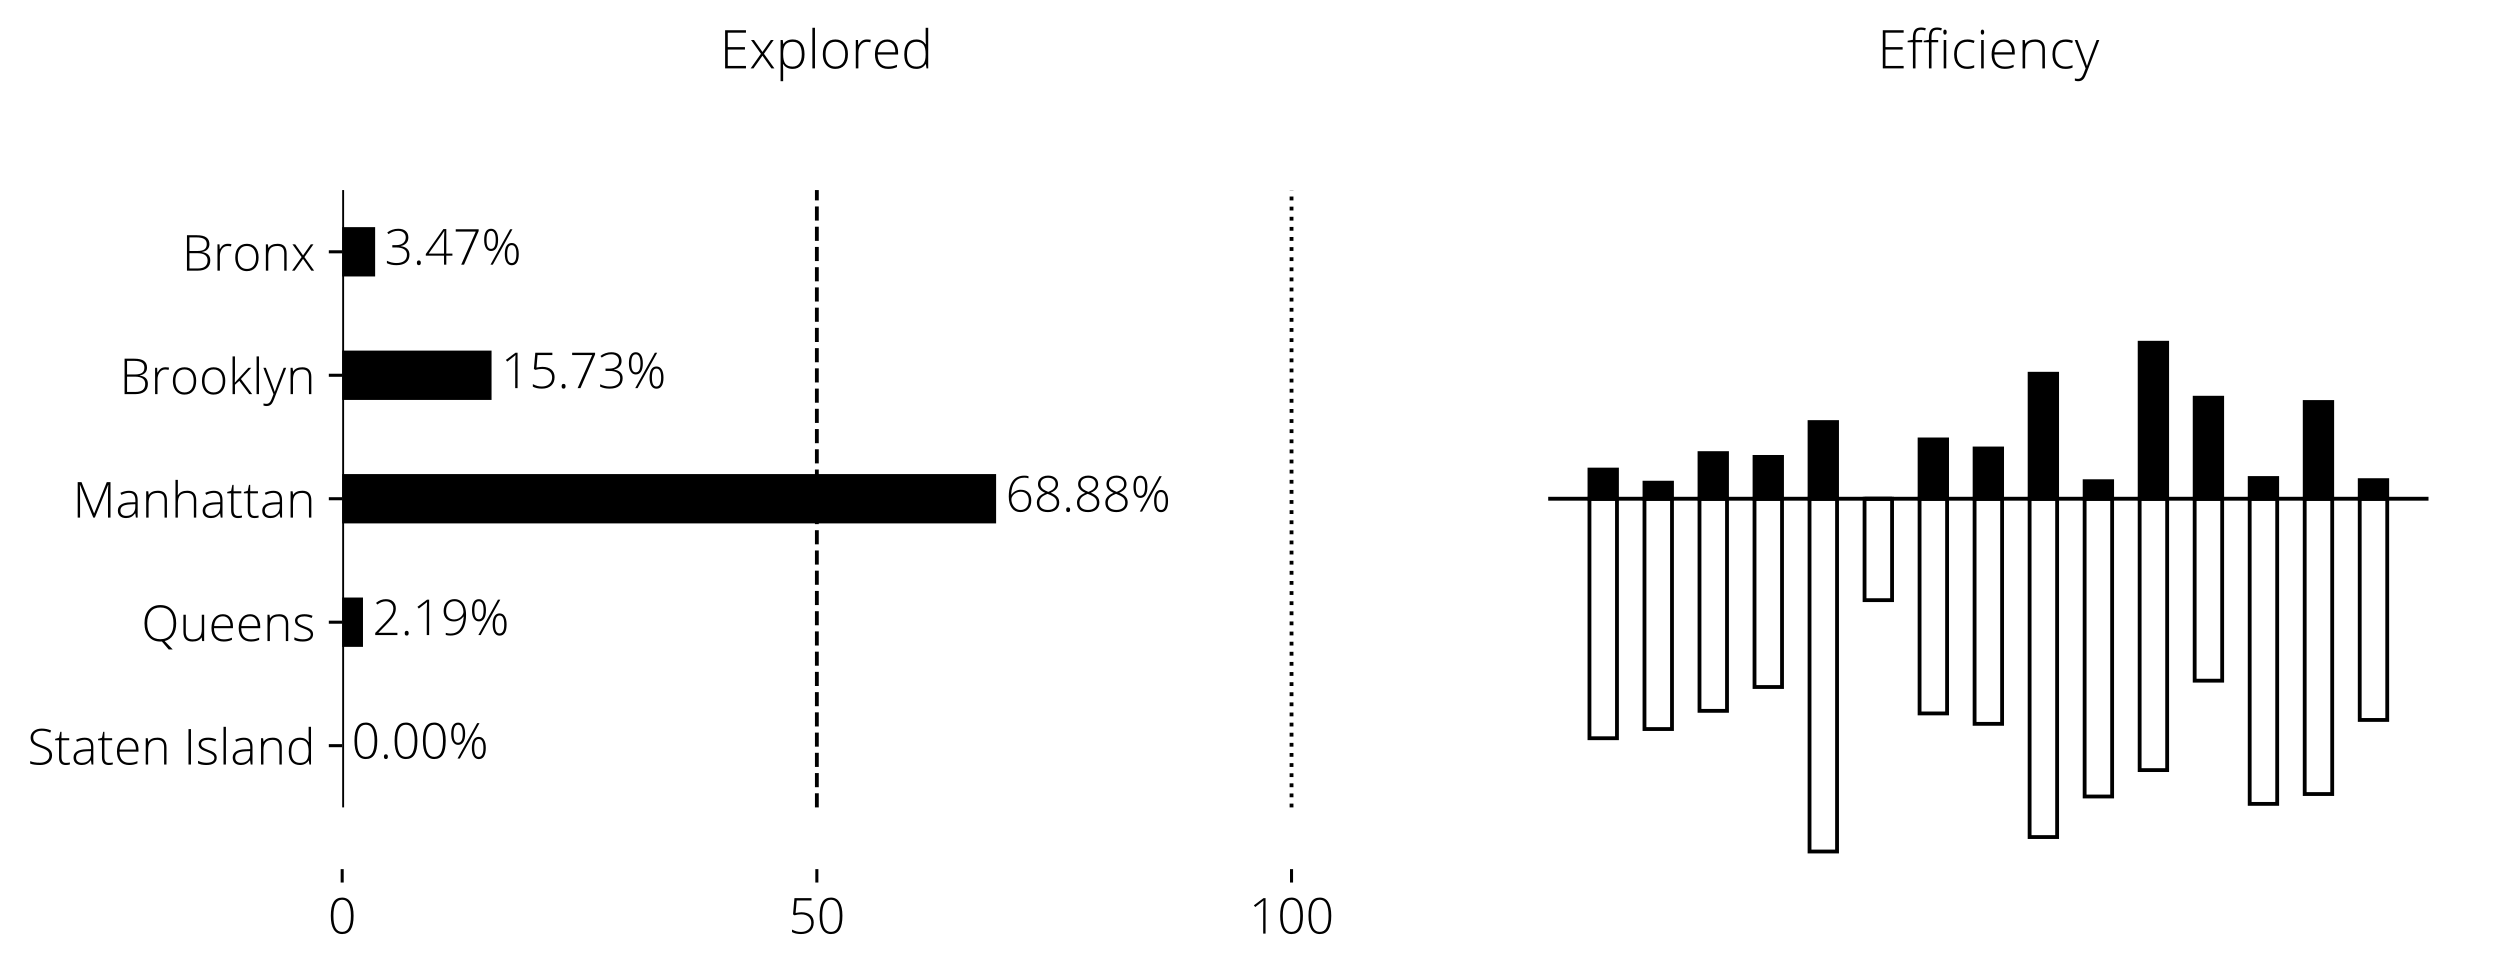
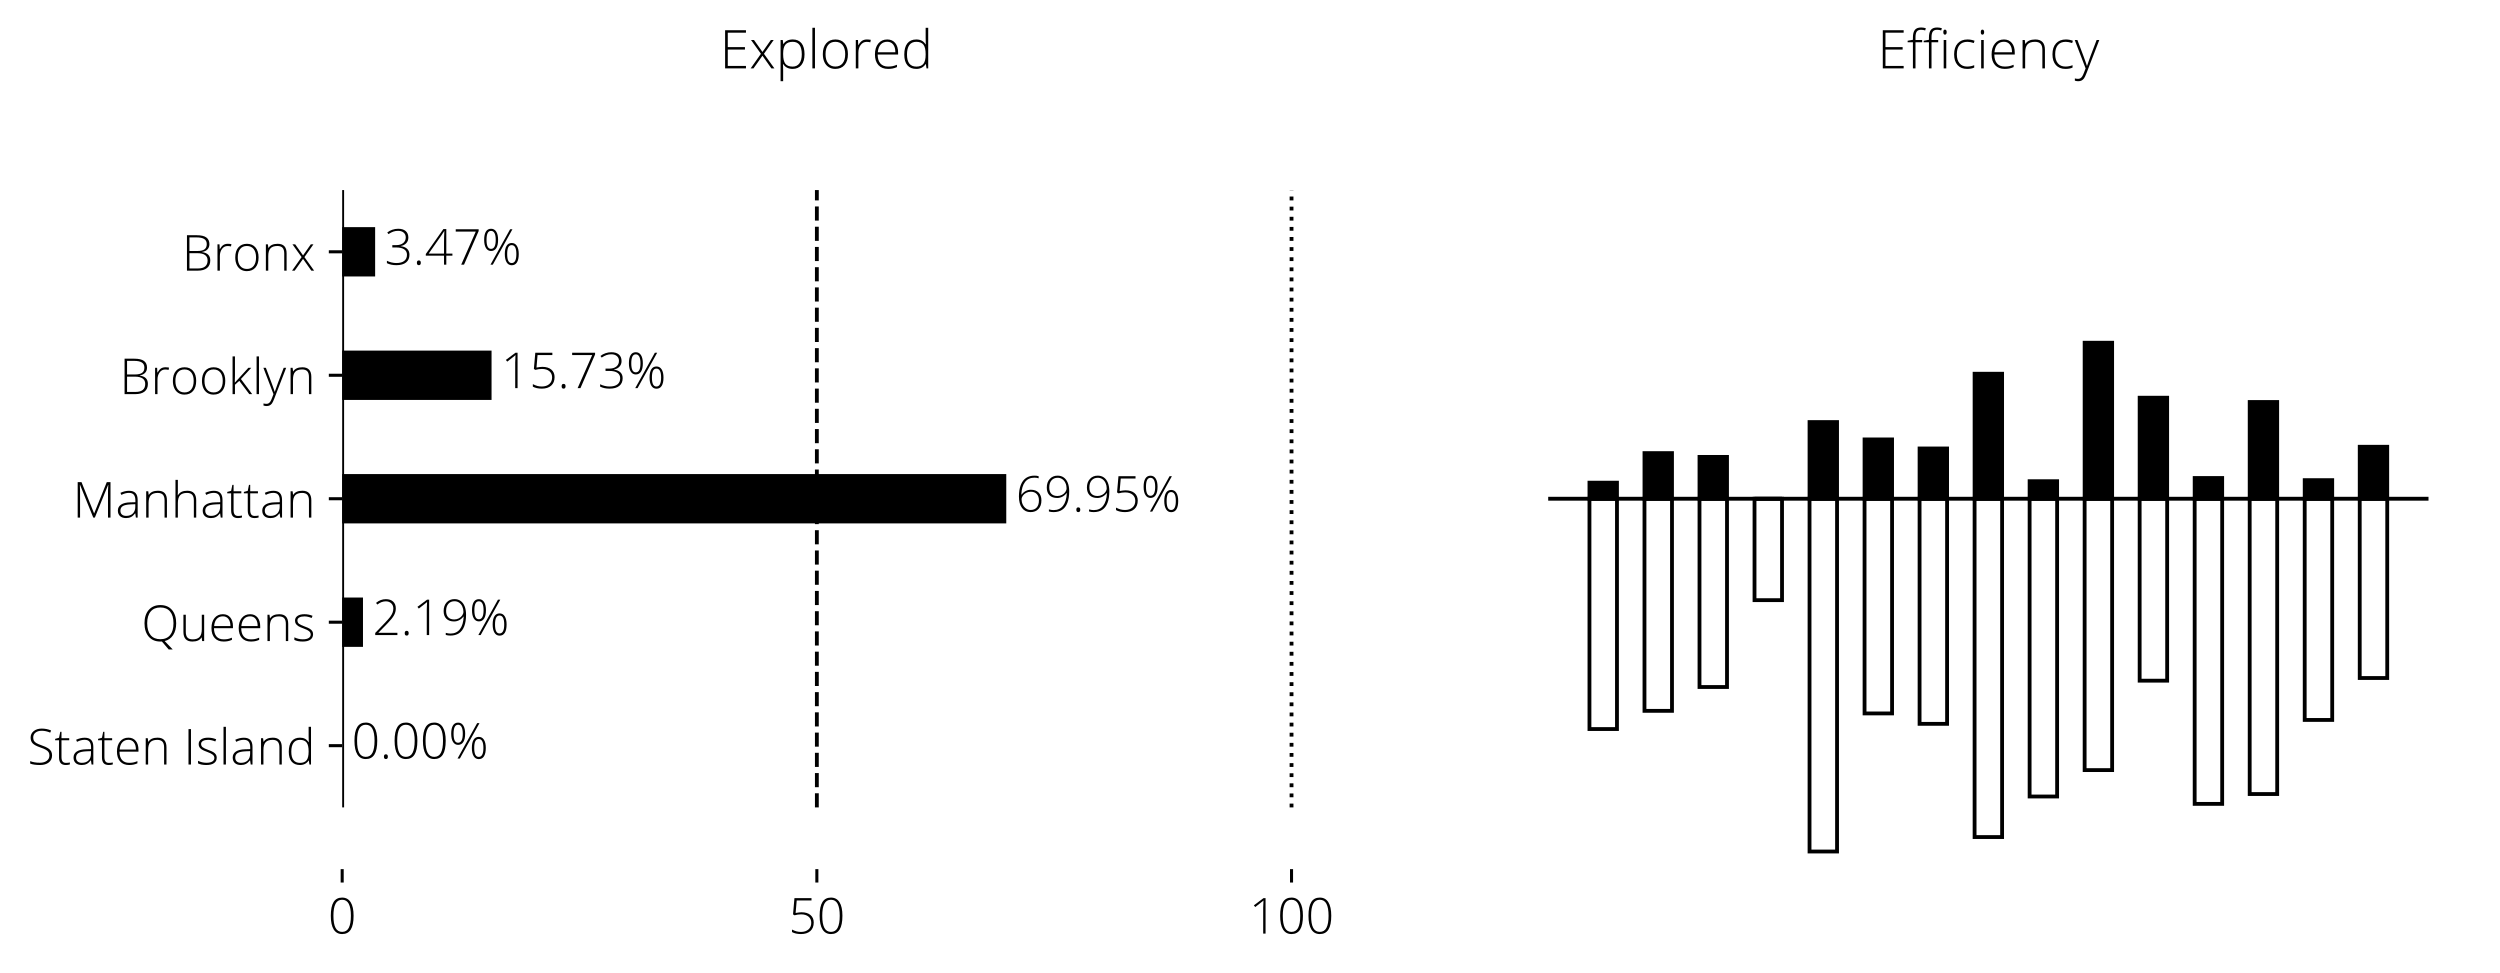
<svg xmlns="http://www.w3.org/2000/svg" xmlns:xlink="http://www.w3.org/1999/xlink" width="654.828pt" height="254.856pt" viewBox="0 0 654.828 254.856" version="1.1">
  <defs>
    <style type="text/css">*{stroke-linejoin: round; stroke-linecap: butt}</style>
  </defs>
  <g id="figure_1">
    <g id="patch_1">
      <path d="M 0 254.856  L 654.828 254.856  L 654.828 0  L 0 0  z " style="fill: #ffffff" />
    </g>
    <g id="axes_1">
      <g id="patch_2">
        <path d="M 89.628 227.654  L 343.265 227.654  L 343.265 33.614  L 89.628 33.614  L 89.628 227.654  z " style="fill: none" />
      </g>
      <g id="patch_3">
-         <path d="M 89.628 201.782  L 89.628 201.782  L 89.628 188.846  L 89.628 188.846  z " clip-path="url(#p74cedefd56)" />
+         <path d="M 89.628 201.782  L 89.628 201.782  L 89.628 188.846  L 89.628 188.846  z " clip-path="url(#p964b281c0a)" />
      </g>
      <g id="patch_4">
-         <path d="M 89.628 169.442  L 95.077 169.442  L 95.077 156.506  L 89.628 156.506  z " clip-path="url(#p74cedefd56)" />
+         <path d="M 89.628 169.442  L 95.077 169.442  L 95.077 156.506  L 89.628 156.506  z " clip-path="url(#p964b281c0a)" />
      </g>
      <g id="patch_5">
-         <path d="M 89.628 137.102  L 260.912 137.102  L 260.912 124.166  L 89.628 124.166  z " clip-path="url(#p74cedefd56)" />
+         <path d="M 89.628 137.102  L 263.572 137.102  L 263.572 124.166  L 89.628 124.166  z " clip-path="url(#p964b281c0a)" />
      </g>
      <g id="patch_6">
-         <path d="M 89.628 104.762  L 128.753 104.762  L 128.753 91.826  L 89.628 91.826  z " clip-path="url(#p74cedefd56)" />
+         <path d="M 89.628 104.762  L 128.753 104.762  L 128.753 91.826  L 89.628 91.826  z " clip-path="url(#p964b281c0a)" />
      </g>
      <g id="patch_7">
-         <path d="M 89.628 72.422  L 98.26 72.422  L 98.26 59.486  L 89.628 59.486  z " clip-path="url(#p74cedefd56)" />
+         <path d="M 89.628 72.422  L 98.26 72.422  L 98.26 59.486  L 89.628 59.486  z " clip-path="url(#p964b281c0a)" />
      </g>
      <g id="matplotlib.axis_1">
        <g id="xtick_1">
          <g id="line2d_1">
            <defs>
-               <path id="m62caee9d9d" d="M 0 0  L 0 3.5  " style="stroke: #000000; stroke-width: 0.8" />
+               <path id="me455dcdbbf" d="M 0 0  L 0 3.5  " style="stroke: #000000; stroke-width: 0.8" />
            </defs>
            <g>
-               <use xlink:href="#m62caee9d9d" x="89.628" y="227.654" style="stroke: #000000; stroke-width: 0.8" />
+               <use xlink:href="#me455dcdbbf" x="89.628" y="227.654" style="stroke: #000000; stroke-width: 0.8" />
            </g>
          </g>
          <g id="text_1">
            <g transform="translate(85.91836 244.5322)scale(0.13 -0.13)">
              <defs>
                <path id="OpenSans-Light-30" d="M 3297 2297  Q 3297 1094 2930 515  Q 2563 -63 1819 -63  Q 1103 -63 731 532  Q 359 1128 359 2297  Q 359 3491 720 4066  Q 1081 4641 1819 4641  Q 2541 4641 2919 4045  Q 3297 3450 3297 2297  z M 697 2297  Q 697 1234 975 726  Q 1253 219 1819 219  Q 2409 219 2679 744  Q 2950 1269 2950 2297  Q 2950 3309 2679 3834  Q 2409 4359 1819 4359  Q 1228 4359 962 3834  Q 697 3309 697 2297  z " transform="scale(0.015625)" />
              </defs>
              <use xlink:href="#OpenSans-Light-30" />
            </g>
          </g>
        </g>
        <g id="xtick_2">
          <g id="line2d_2">
            <g>
-               <use xlink:href="#m62caee9d9d" x="213.96" y="227.654" style="stroke: #000000; stroke-width: 0.8" />
+               <use xlink:href="#me455dcdbbf" x="213.96" y="227.654" style="stroke: #000000; stroke-width: 0.8" />
            </g>
          </g>
          <g id="text_2">
            <g transform="translate(206.5398 244.5322)scale(0.13 -0.13)">
              <defs>
                <path id="OpenSans-Light-35" d="M 1678 2747  Q 2409 2747 2829 2394  Q 3250 2041 3250 1422  Q 3250 719 2812 328  Q 2375 -63 1606 -63  Q 1266 -63 959 4  Q 653 72 447 197  L 447 519  Q 784 347 1046 280  Q 1309 213 1606 213  Q 2206 213 2568 530  Q 2931 847 2931 1388  Q 2931 1897 2578 2187  Q 2225 2478 1619 2478  Q 1213 2478 769 2356  L 581 2478  L 763 4569  L 2963 4569  L 2963 4269  L 1056 4269  L 916 2656  Q 1403 2747 1678 2747  z " transform="scale(0.015625)" />
              </defs>
              <use xlink:href="#OpenSans-Light-35" />
              <use xlink:href="#OpenSans-Light-30" x="57.08" />
            </g>
          </g>
        </g>
        <g id="xtick_3">
          <g id="line2d_3">
            <g>
-               <use xlink:href="#m62caee9d9d" x="338.292" y="227.654" style="stroke: #000000; stroke-width: 0.8" />
+               <use xlink:href="#me455dcdbbf" x="338.292" y="227.654" style="stroke: #000000; stroke-width: 0.8" />
            </g>
          </g>
          <g id="text_3">
            <g transform="translate(327.1613 244.5322)scale(0.13 -0.13)">
              <defs>
                <path id="OpenSans-Light-31" d="M 2131 0  L 1825 0  L 1825 3328  Q 1825 3781 1863 4269  Q 1816 4222 1766 4178  Q 1716 4134 800 3419  L 622 3641  L 1863 4569  L 2131 4569  L 2131 0  z " transform="scale(0.015625)" />
              </defs>
              <use xlink:href="#OpenSans-Light-31" />
              <use xlink:href="#OpenSans-Light-30" x="57.08" />
              <use xlink:href="#OpenSans-Light-30" x="114.16" />
            </g>
          </g>
        </g>
      </g>
      <g id="matplotlib.axis_2">
        <g id="ytick_1">
          <g id="line2d_4">
            <defs>
-               <path id="m926239fd50" d="M 0 0  L -3.5 0  " style="stroke: #000000; stroke-width: 0.8" />
+               <path id="m8d9ef0261d" d="M 0 0  L -3.5 0  " style="stroke: #000000; stroke-width: 0.8" />
            </defs>
            <g>
-               <use xlink:href="#m926239fd50" x="89.628" y="195.314" style="stroke: #000000; stroke-width: 0.8" />
+               <use xlink:href="#m8d9ef0261d" x="89.628" y="195.314" style="stroke: #000000; stroke-width: 0.8" />
            </g>
          </g>
          <g id="text_4">
            <g transform="translate(7.2 200.2532)scale(0.13 -0.13)">
              <defs>
                <path id="OpenSans-Light-53" d="M 3169 1178  Q 3169 606 2748 271  Q 2328 -63 1631 -63  Q 794 -63 347 122  L 347 441  Q 841 231 1606 231  Q 2169 231 2498 489  Q 2828 747 2828 1166  Q 2828 1425 2718 1595  Q 2609 1766 2362 1906  Q 2116 2047 1638 2209  Q 938 2450 670 2729  Q 403 3009 403 3475  Q 403 3988 804 4311  Q 1206 4634 1838 4634  Q 2481 4634 3047 4391  L 2931 4116  Q 2363 4353 1844 4353  Q 1338 4353 1038 4118  Q 738 3884 738 3481  Q 738 3228 830 3065  Q 922 2903 1131 2773  Q 1341 2644 1850 2463  Q 2384 2278 2653 2104  Q 2922 1931 3045 1711  Q 3169 1491 3169 1178  z " transform="scale(0.015625)" />
                <path id="OpenSans-Light-74" d="M 1466 213  Q 1759 213 1978 263  L 1978 13  Q 1753 -63 1459 -63  Q 1009 -63 795 178  Q 581 419 581 934  L 581 3128  L 78 3128  L 78 3309  L 581 3450  L 738 4219  L 897 4219  L 897 3397  L 1894 3397  L 1894 3128  L 897 3128  L 897 978  Q 897 588 1034 400  Q 1172 213 1466 213  z " transform="scale(0.015625)" />
                <path id="OpenSans-Light-61" d="M 2631 0  L 2553 538  L 2528 538  Q 2272 209 2001 73  Q 1731 -63 1363 -63  Q 863 -63 584 193  Q 306 450 306 903  Q 306 1400 720 1675  Q 1134 1950 1919 1966  L 2566 1984  L 2566 2209  Q 2566 2694 2369 2941  Q 2172 3188 1734 3188  Q 1263 3188 756 2925  L 641 3194  Q 1200 3456 1747 3456  Q 2306 3456 2582 3165  Q 2859 2875 2859 2259  L 2859 0  L 2631 0  z M 1381 219  Q 1925 219 2239 530  Q 2553 841 2553 1394  L 2553 1728  L 1959 1703  Q 1244 1669 939 1480  Q 634 1291 634 891  Q 634 572 829 395  Q 1025 219 1381 219  z " transform="scale(0.015625)" />
                <path id="OpenSans-Light-65" d="M 1941 -63  Q 1200 -63 786 393  Q 372 850 372 1672  Q 372 2484 772 2973  Q 1172 3463 1850 3463  Q 2450 3463 2797 3044  Q 3144 2625 3144 1906  L 3144 1656  L 697 1656  Q 703 956 1023 587  Q 1344 219 1941 219  Q 2231 219 2451 259  Q 2672 300 3009 434  L 3009 153  Q 2722 28 2478 -17  Q 2234 -63 1941 -63  z M 1850 3188  Q 1359 3188 1062 2864  Q 766 2541 716 1931  L 2816 1931  Q 2816 2522 2559 2855  Q 2303 3188 1850 3188  z " transform="scale(0.015625)" />
                <path id="OpenSans-Light-6e" d="M 2938 0  L 2938 2203  Q 2938 2716 2722 2948  Q 2506 3181 2053 3181  Q 1444 3181 1161 2873  Q 878 2566 878 1875  L 878 0  L 569 0  L 569 3397  L 831 3397  L 891 2931  L 909 2931  Q 1241 3463 2088 3463  Q 3244 3463 3244 2222  L 3244 0  L 2938 0  z " transform="scale(0.015625)" />
                <path id="OpenSans-Light-20" transform="scale(0.015625)" />
                <path id="OpenSans-Light-49" d="M 647 0  L 647 4569  L 966 4569  L 966 0  L 647 0  z " transform="scale(0.015625)" />
                <path id="OpenSans-Light-73" d="M 2675 884  Q 2675 428 2328 182  Q 1981 -63 1344 -63  Q 663 -63 263 147  L 263 481  Q 775 225 1344 225  Q 1847 225 2108 392  Q 2369 559 2369 838  Q 2369 1094 2161 1269  Q 1953 1444 1478 1613  Q 969 1797 762 1930  Q 556 2063 451 2230  Q 347 2397 347 2638  Q 347 3019 667 3241  Q 988 3463 1563 3463  Q 2113 3463 2606 3256  L 2491 2975  Q 1991 3181 1563 3181  Q 1147 3181 903 3043  Q 659 2906 659 2663  Q 659 2397 848 2237  Q 1038 2078 1588 1881  Q 2047 1716 2256 1583  Q 2466 1450 2570 1281  Q 2675 1113 2675 884  z " transform="scale(0.015625)" />
                <path id="OpenSans-Light-6c" d="M 878 0  L 569 0  L 569 4863  L 878 4863  L 878 0  z " transform="scale(0.015625)" />
                <path id="OpenSans-Light-64" d="M 1813 3463  Q 2181 3463 2450 3328  Q 2719 3194 2931 2869  L 2950 2869  Q 2931 3263 2931 3641  L 2931 4863  L 3238 4863  L 3238 0  L 3034 0  L 2956 519  L 2931 519  Q 2544 -63 1819 -63  Q 1116 -63 744 375  Q 372 813 372 1650  Q 372 2531 740 2997  Q 1109 3463 1813 3463  z M 1813 3181  Q 1256 3181 976 2790  Q 697 2400 697 1656  Q 697 213 1819 213  Q 2394 213 2662 547  Q 2931 881 2931 1650  L 2931 1703  Q 2931 2491 2667 2836  Q 2403 3181 1813 3181  z " transform="scale(0.015625)" />
              </defs>
              <use xlink:href="#OpenSans-Light-53" />
              <use xlink:href="#OpenSans-Light-74" x="54.492" />
              <use xlink:href="#OpenSans-Light-61" x="87.988" />
              <use xlink:href="#OpenSans-Light-74" x="140.967" />
              <use xlink:href="#OpenSans-Light-65" x="174.463" />
              <use xlink:href="#OpenSans-Light-6e" x="229.346" />
              <use xlink:href="#OpenSans-Light-20" x="288.33" />
              <use xlink:href="#OpenSans-Light-49" x="314.307" />
              <use xlink:href="#OpenSans-Light-73" x="339.502" />
              <use xlink:href="#OpenSans-Light-6c" x="386.084" />
              <use xlink:href="#OpenSans-Light-61" x="408.691" />
              <use xlink:href="#OpenSans-Light-6e" x="461.67" />
              <use xlink:href="#OpenSans-Light-64" x="520.654" />
            </g>
          </g>
        </g>
        <g id="ytick_2">
          <g id="line2d_5">
            <g>
-               <use xlink:href="#m926239fd50" x="89.628" y="162.974" style="stroke: #000000; stroke-width: 0.8" />
+               <use xlink:href="#m8d9ef0261d" x="89.628" y="162.974" style="stroke: #000000; stroke-width: 0.8" />
            </g>
          </g>
          <g id="text_5">
            <g transform="translate(37.03094 167.9132)scale(0.13 -0.13)">
              <defs>
                <path id="OpenSans-Light-51" d="M 4488 2291  Q 4488 1372 4094 770  Q 3700 169 3003 0  L 4044 -1088  L 3525 -1088  L 2644 -56  L 2541 -63  L 2444 -63  Q 1491 -63 947 570  Q 403 1203 403 2297  Q 403 3388 951 4014  Q 1500 4641 2450 4641  Q 3406 4641 3947 4011  Q 4488 3381 4488 2291  z M 750 2291  Q 750 1309 1187 773  Q 1625 238 2444 238  Q 3269 238 3705 769  Q 4141 1300 4141 2291  Q 4141 3278 3705 3804  Q 3269 4331 2450 4331  Q 1634 4331 1192 3800  Q 750 3269 750 2291  z " transform="scale(0.015625)" />
                <path id="OpenSans-Light-75" d="M 838 3397  L 838 1197  Q 838 684 1053 451  Q 1269 219 1722 219  Q 2328 219 2614 525  Q 2900 831 2900 1522  L 2900 3397  L 3206 3397  L 3206 0  L 2944 0  L 2888 469  L 2869 469  Q 2538 -63 1691 -63  Q 531 -63 531 1178  L 531 3397  L 838 3397  z " transform="scale(0.015625)" />
              </defs>
              <use xlink:href="#OpenSans-Light-51" />
              <use xlink:href="#OpenSans-Light-75" x="76.416" />
              <use xlink:href="#OpenSans-Light-65" x="135.4" />
              <use xlink:href="#OpenSans-Light-65" x="190.283" />
              <use xlink:href="#OpenSans-Light-6e" x="245.166" />
              <use xlink:href="#OpenSans-Light-73" x="304.15" />
            </g>
          </g>
        </g>
        <g id="ytick_3">
          <g id="line2d_6">
            <g>
-               <use xlink:href="#m926239fd50" x="89.628" y="130.634" style="stroke: #000000; stroke-width: 0.8" />
+               <use xlink:href="#m8d9ef0261d" x="89.628" y="130.634" style="stroke: #000000; stroke-width: 0.8" />
            </g>
          </g>
          <g id="text_6">
            <g transform="translate(19.03406 135.5732)scale(0.13 -0.13)">
              <defs>
                <path id="OpenSans-Light-4d" d="M 2656 0  L 953 4219  L 928 4219  Q 953 3831 953 3425  L 953 0  L 647 0  L 647 4569  L 1141 4569  L 2759 550  L 2778 550  L 4397 4569  L 4878 4569  L 4878 0  L 4556 0  L 4556 3463  Q 4556 3825 4594 4213  L 4569 4213  L 2859 0  L 2656 0  z " transform="scale(0.015625)" />
                <path id="OpenSans-Light-68" d="M 2938 0  L 2938 2203  Q 2938 2716 2722 2948  Q 2506 3181 2053 3181  Q 1444 3181 1161 2873  Q 878 2566 878 1875  L 878 0  L 569 0  L 569 4863  L 878 4863  L 878 3316  L 863 2881  L 884 2881  Q 1075 3188 1365 3325  Q 1656 3463 2088 3463  Q 3244 3463 3244 2222  L 3244 0  L 2938 0  z " transform="scale(0.015625)" />
              </defs>
              <use xlink:href="#OpenSans-Light-4d" />
              <use xlink:href="#OpenSans-Light-61" x="86.279" />
              <use xlink:href="#OpenSans-Light-6e" x="139.258" />
              <use xlink:href="#OpenSans-Light-68" x="198.242" />
              <use xlink:href="#OpenSans-Light-61" x="257.227" />
              <use xlink:href="#OpenSans-Light-74" x="310.205" />
              <use xlink:href="#OpenSans-Light-74" x="343.701" />
              <use xlink:href="#OpenSans-Light-61" x="377.197" />
              <use xlink:href="#OpenSans-Light-6e" x="430.176" />
            </g>
          </g>
        </g>
        <g id="ytick_4">
          <g id="line2d_7">
            <g>
-               <use xlink:href="#m926239fd50" x="89.628" y="98.294" style="stroke: #000000; stroke-width: 0.8" />
+               <use xlink:href="#m8d9ef0261d" x="89.628" y="98.294" style="stroke: #000000; stroke-width: 0.8" />
            </g>
          </g>
          <g id="text_7">
            <g transform="translate(31.31703 103.2332)scale(0.13 -0.13)">
              <defs>
                <path id="OpenSans-Light-42" d="M 647 4569  L 1900 4569  Q 2747 4569 3144 4281  Q 3541 3994 3541 3413  Q 3541 3016 3298 2752  Q 3056 2488 2591 2413  L 2591 2394  Q 3138 2313 3395 2048  Q 3653 1784 3653 1313  Q 3653 681 3234 340  Q 2816 0 2047 0  L 647 0  L 647 4569  z M 966 2534  L 1972 2534  Q 2616 2534 2908 2748  Q 3200 2963 3200 3419  Q 3200 3875 2870 4081  Q 2541 4288 1888 4288  L 966 4288  L 966 2534  z M 966 2253  L 966 281  L 2041 281  Q 3309 281 3309 1313  Q 3309 2253 1972 2253  L 966 2253  z " transform="scale(0.015625)" />
                <path id="OpenSans-Light-72" d="M 1906 3463  Q 2122 3463 2369 3419  L 2309 3122  Q 2097 3175 1869 3175  Q 1434 3175 1156 2806  Q 878 2438 878 1875  L 878 0  L 569 0  L 569 3397  L 831 3397  L 863 2784  L 884 2784  Q 1094 3159 1331 3311  Q 1569 3463 1906 3463  z " transform="scale(0.015625)" />
                <path id="OpenSans-Light-6f" d="M 3378 1703  Q 3378 872 2975 404  Q 2572 -63 1863 -63  Q 1416 -63 1075 153  Q 734 369 553 772  Q 372 1175 372 1703  Q 372 2534 775 2998  Q 1178 3463 1881 3463  Q 2581 3463 2979 2992  Q 3378 2522 3378 1703  z M 697 1703  Q 697 1003 1005 611  Q 1313 219 1875 219  Q 2438 219 2745 611  Q 3053 1003 3053 1703  Q 3053 2406 2742 2793  Q 2431 3181 1869 3181  Q 1306 3181 1001 2795  Q 697 2409 697 1703  z " transform="scale(0.015625)" />
                <path id="OpenSans-Light-6b" d="M 872 1491  L 2606 3397  L 2981 3397  L 1644 1947  L 3097 0  L 2725 0  L 1434 1716  L 878 1209  L 878 0  L 569 0  L 569 4863  L 878 4863  L 878 2425  L 856 1491  L 872 1491  z " transform="scale(0.015625)" />
                <path id="OpenSans-Light-79" d="M 0 3397  L 319 3397  L 1038 1491  Q 1366 613 1453 306  L 1472 306  Q 1603 709 1900 1509  L 2619 3397  L 2938 3397  L 1416 -550  Q 1231 -1031 1106 -1200  Q 981 -1369 814 -1453  Q 647 -1538 409 -1538  Q 231 -1538 13 -1472  L 13 -1203  Q 194 -1253 403 -1253  Q 563 -1253 684 -1178  Q 806 -1103 904 -945  Q 1003 -788 1133 -445  Q 1263 -103 1300 0  L 0 3397  z " transform="scale(0.015625)" />
              </defs>
              <use xlink:href="#OpenSans-Light-42" />
              <use xlink:href="#OpenSans-Light-72" x="62.695" />
              <use xlink:href="#OpenSans-Light-6f" x="101.611" />
              <use xlink:href="#OpenSans-Light-6f" x="160.205" />
              <use xlink:href="#OpenSans-Light-6b" x="218.799" />
              <use xlink:href="#OpenSans-Light-6c" x="267.188" />
              <use xlink:href="#OpenSans-Light-79" x="289.795" />
              <use xlink:href="#OpenSans-Light-6e" x="335.693" />
            </g>
          </g>
        </g>
        <g id="ytick_5">
          <g id="line2d_8">
            <g>
-               <use xlink:href="#m926239fd50" x="89.628" y="65.954" style="stroke: #000000; stroke-width: 0.8" />
+               <use xlink:href="#m8d9ef0261d" x="89.628" y="65.954" style="stroke: #000000; stroke-width: 0.8" />
            </g>
          </g>
          <g id="text_8">
            <g transform="translate(47.65641 70.89317)scale(0.13 -0.13)">
              <defs>
                <path id="OpenSans-Light-78" d="M 1403 1747  L 219 3397  L 575 3397  L 1588 1966  L 2591 3397  L 2931 3397  L 1766 1747  L 3016 0  L 2656 0  L 1588 1516  L 513 0  L 172 0  L 1403 1747  z " transform="scale(0.015625)" />
              </defs>
              <use xlink:href="#OpenSans-Light-42" />
              <use xlink:href="#OpenSans-Light-72" x="62.695" />
              <use xlink:href="#OpenSans-Light-6f" x="101.611" />
              <use xlink:href="#OpenSans-Light-6e" x="160.205" />
              <use xlink:href="#OpenSans-Light-78" x="219.189" />
            </g>
          </g>
        </g>
      </g>
      <g id="LineCollection_1">
-         <path d="M 89.628 211.484  L 89.628 49.784  " clip-path="url(#p74cedefd56)" style="fill: none; stroke: #000000" />
+         <path d="M 89.628 211.484  L 89.628 49.784  " clip-path="url(#p964b281c0a)" style="fill: none; stroke: #000000" />
      </g>
      <g id="LineCollection_2">
-         <path d="M 213.96 211.484  L 213.96 49.784  " clip-path="url(#p74cedefd56)" style="fill: none; stroke-dasharray: 3.7,1.6; stroke-dashoffset: 0; stroke: #000000" />
+         <path d="M 213.96 211.484  L 213.96 49.784  " clip-path="url(#p964b281c0a)" style="fill: none; stroke-dasharray: 3.7,1.6; stroke-dashoffset: 0; stroke: #000000" />
      </g>
      <g id="LineCollection_3">
-         <path d="M 338.292 211.484  L 338.292 49.784  " clip-path="url(#p74cedefd56)" style="fill: none; stroke-dasharray: 1,1.65; stroke-dashoffset: 0; stroke: #000000" />
+         <path d="M 338.292 211.484  L 338.292 49.784  " clip-path="url(#p964b281c0a)" style="fill: none; stroke-dasharray: 1,1.65; stroke-dashoffset: 0; stroke: #000000" />
      </g>
      <g id="text_9">
        <g transform="translate(92.11507 198.6911)scale(0.13 -0.13)">
          <defs>
            <path id="OpenSans-Light-2e" d="M 506 244  Q 506 550 756 550  Q 1013 550 1013 244  Q 1013 -63 756 -63  Q 506 -63 506 244  z " transform="scale(0.015625)" />
            <path id="OpenSans-Light-25" d="M 659 3206  Q 659 2625 800 2333  Q 941 2041 1241 2041  Q 1844 2041 1844 3206  Q 1844 3781 1689 4070  Q 1534 4359 1241 4359  Q 941 4359 800 4070  Q 659 3781 659 3206  z M 2150 3206  Q 2150 2500 1915 2133  Q 1681 1766 1241 1766  Q 825 1766 589 2142  Q 353 2519 353 3206  Q 353 3903 578 4268  Q 803 4634 1241 4634  Q 1675 4634 1912 4257  Q 2150 3881 2150 3206  z M 3322 1369  Q 3322 791 3462 502  Q 3603 213 3903 213  Q 4506 213 4506 1369  Q 4506 2522 3903 2522  Q 3603 2522 3462 2236  Q 3322 1950 3322 1369  z M 4813 1369  Q 4813 663 4581 295  Q 4350 -72 3909 -72  Q 3484 -72 3250 308  Q 3016 688 3016 1369  Q 3016 2072 3245 2434  Q 3475 2797 3909 2797  Q 4338 2797 4575 2422  Q 4813 2047 4813 1369  z M 4000 4569  L 1466 0  L 1166 0  L 3700 4569  L 4000 4569  z " transform="scale(0.015625)" />
          </defs>
          <use xlink:href="#OpenSans-Light-30" />
          <use xlink:href="#OpenSans-Light-2e" x="57.08" />
          <use xlink:href="#OpenSans-Light-30" x="80.859" />
          <use xlink:href="#OpenSans-Light-30" x="137.939" />
          <use xlink:href="#OpenSans-Light-25" x="195.02" />
        </g>
      </g>
      <g id="text_10">
        <g transform="translate(97.5641 166.3511)scale(0.13 -0.13)">
          <defs>
            <path id="OpenSans-Light-32" d="M 3213 0  L 353 0  L 353 275  L 1569 1544  Q 2081 2075 2287 2356  Q 2494 2638 2591 2894  Q 2688 3150 2688 3431  Q 2688 3841 2419 4097  Q 2150 4353 1722 4353  Q 1150 4353 628 3938  L 459 4153  Q 1031 4634 1728 4634  Q 2325 4634 2667 4315  Q 3009 3997 3009 3438  Q 3009 2984 2779 2561  Q 2550 2138 1941 1516  L 769 313  L 769 300  L 3213 300  L 3213 0  z " transform="scale(0.015625)" />
            <path id="OpenSans-Light-39" d="M 3238 2631  Q 3238 1731 3002 1125  Q 2766 519 2314 228  Q 1863 -63 1222 -63  Q 897 -63 622 19  L 622 288  Q 756 244 945 220  Q 1134 197 1234 197  Q 2006 197 2443 755  Q 2881 1313 2931 2381  L 2894 2381  Q 2666 2081 2350 1920  Q 2034 1759 1691 1759  Q 1056 1759 701 2109  Q 347 2459 347 3103  Q 347 3791 736 4216  Q 1125 4641 1747 4641  Q 2197 4641 2534 4405  Q 2872 4169 3055 3712  Q 3238 3256 3238 2631  z M 1747 4366  Q 1253 4366 959 4033  Q 666 3700 666 3122  Q 666 2578 937 2297  Q 1209 2016 1716 2016  Q 2031 2016 2304 2156  Q 2578 2297 2739 2530  Q 2900 2763 2900 3003  Q 2900 3369 2754 3687  Q 2609 4006 2348 4186  Q 2088 4366 1747 4366  z " transform="scale(0.015625)" />
          </defs>
          <use xlink:href="#OpenSans-Light-32" />
          <use xlink:href="#OpenSans-Light-2e" x="57.08" />
          <use xlink:href="#OpenSans-Light-31" x="80.859" />
          <use xlink:href="#OpenSans-Light-39" x="137.939" />
          <use xlink:href="#OpenSans-Light-25" x="195.02" />
        </g>
      </g>
      <g id="text_11">
-         <g transform="translate(263.3984 134.0111)scale(0.13 -0.13)">
+         <g transform="translate(266.0583 134.0111)scale(0.13 -0.13)">
          <defs>
            <path id="OpenSans-Light-36" d="M 409 1947  Q 409 2838 651 3445  Q 894 4053 1339 4347  Q 1784 4641 2413 4641  Q 2706 4641 2950 4569  L 2950 4294  Q 2722 4378 2400 4378  Q 1628 4378 1198 3822  Q 769 3266 716 2203  L 756 2203  Q 994 2509 1300 2665  Q 1606 2822 1947 2822  Q 2588 2822 2948 2456  Q 3309 2091 3309 1447  Q 3309 747 2929 342  Q 2550 -63 1906 -63  Q 1213 -63 811 467  Q 409 997 409 1947  z M 1906 213  Q 2419 213 2703 534  Q 2988 856 2988 1453  Q 2988 1978 2706 2272  Q 2425 2566 1941 2566  Q 1622 2566 1348 2425  Q 1075 2284 912 2051  Q 750 1819 750 1575  Q 750 1228 904 908  Q 1059 588 1323 400  Q 1588 213 1906 213  z " transform="scale(0.015625)" />
-             <path id="OpenSans-Light-38" d="M 1819 4647  Q 2400 4647 2754 4350  Q 3109 4053 3109 3547  Q 3109 3197 2889 2928  Q 2669 2659 2175 2431  Q 2775 2184 3019 1890  Q 3263 1597 3263 1178  Q 3263 613 2867 275  Q 2472 -63 1806 -63  Q 1116 -63 747 253  Q 378 569 378 1172  Q 378 1581 637 1890  Q 897 2200 1441 2419  Q 938 2656 731 2920  Q 525 3184 525 3553  Q 525 3881 690 4129  Q 856 4378 1154 4512  Q 1453 4647 1819 4647  z M 697 1125  Q 697 694 989 456  Q 1281 219 1806 219  Q 2319 219 2631 470  Q 2944 722 2944 1153  Q 2944 1541 2698 1783  Q 2453 2025 1753 2291  Q 1178 2069 937 1800  Q 697 1531 697 1125  z M 1813 4366  Q 1372 4366 1105 4148  Q 838 3931 838 3553  Q 838 3334 936 3167  Q 1034 3000 1220 2864  Q 1406 2728 1844 2547  Q 2353 2744 2575 2981  Q 2797 3219 2797 3553  Q 2797 3928 2533 4147  Q 2269 4366 1813 4366  z " transform="scale(0.015625)" />
          </defs>
          <use xlink:href="#OpenSans-Light-36" />
-           <use xlink:href="#OpenSans-Light-38" x="57.08" />
+           <use xlink:href="#OpenSans-Light-39" x="57.08" />
          <use xlink:href="#OpenSans-Light-2e" x="114.16" />
-           <use xlink:href="#OpenSans-Light-38" x="137.939" />
-           <use xlink:href="#OpenSans-Light-38" x="195.02" />
+           <use xlink:href="#OpenSans-Light-39" x="137.939" />
+           <use xlink:href="#OpenSans-Light-35" x="195.02" />
          <use xlink:href="#OpenSans-Light-25" x="252.1" />
        </g>
      </g>
      <g id="text_12">
        <g transform="translate(131.2399 101.6711)scale(0.13 -0.13)">
          <defs>
            <path id="OpenSans-Light-37" d="M 1044 0  L 2925 4269  L 341 4269  L 341 4569  L 3297 4569  L 3297 4341  L 1409 0  L 1044 0  z " transform="scale(0.015625)" />
            <path id="OpenSans-Light-33" d="M 3059 3494  Q 3059 3069 2792 2778  Q 2525 2488 2075 2406  L 2075 2388  Q 2625 2319 2912 2037  Q 3200 1756 3200 1281  Q 3200 641 2764 289  Q 2328 -63 1509 -63  Q 813 -63 294 197  L 294 506  Q 556 369 882 291  Q 1209 213 1497 213  Q 2188 213 2534 492  Q 2881 772 2881 1281  Q 2881 1734 2526 1978  Q 2172 2222 1484 2222  L 991 2222  L 991 2522  L 1491 2522  Q 2059 2522 2392 2792  Q 2725 3063 2725 3525  Q 2725 3906 2454 4136  Q 2184 4366 1747 4366  Q 1406 4366 1125 4270  Q 844 4175 494 3944  L 341 4153  Q 606 4375 981 4504  Q 1356 4634 1741 4634  Q 2372 4634 2715 4336  Q 3059 4038 3059 3494  z " transform="scale(0.015625)" />
          </defs>
          <use xlink:href="#OpenSans-Light-31" />
          <use xlink:href="#OpenSans-Light-35" x="57.08" />
          <use xlink:href="#OpenSans-Light-2e" x="114.16" />
          <use xlink:href="#OpenSans-Light-37" x="137.939" />
          <use xlink:href="#OpenSans-Light-33" x="195.02" />
          <use xlink:href="#OpenSans-Light-25" x="252.1" />
        </g>
      </g>
      <g id="text_13">
        <g transform="translate(100.7466 69.33114)scale(0.13 -0.13)">
          <defs>
            <path id="OpenSans-Light-34" d="M 3566 1166  L 2778 1166  L 2778 0  L 2484 0  L 2484 1166  L 134 1166  L 134 1375  L 2400 4594  L 2778 4594  L 2778 1434  L 3566 1434  L 3566 1166  z M 2484 1434  L 2484 2741  Q 2484 3684 2528 4325  L 2503 4325  Q 2441 4209 2119 3738  L 506 1434  L 2484 1434  z " transform="scale(0.015625)" />
          </defs>
          <use xlink:href="#OpenSans-Light-33" />
          <use xlink:href="#OpenSans-Light-2e" x="57.08" />
          <use xlink:href="#OpenSans-Light-34" x="80.859" />
          <use xlink:href="#OpenSans-Light-37" x="137.939" />
          <use xlink:href="#OpenSans-Light-25" x="195.02" />
        </g>
      </g>
      <g id="text_14">
        <g transform="translate(188.5144 17.91219)scale(0.14 -0.14)">
          <defs>
            <path id="OpenSans-Light-45" d="M 3144 0  L 647 0  L 647 4569  L 3144 4569  L 3144 4275  L 966 4275  L 966 2547  L 3022 2547  L 3022 2253  L 966 2253  L 966 294  L 3144 294  L 3144 0  z " transform="scale(0.015625)" />
            <path id="OpenSans-Light-70" d="M 2022 -63  Q 1238 -63 878 525  L 856 525  L 866 263  Q 878 31 878 -244  L 878 -1538  L 569 -1538  L 569 3397  L 831 3397  L 891 2913  L 909 2913  Q 1259 3463 2028 3463  Q 2716 3463 3077 3011  Q 3438 2559 3438 1697  Q 3438 859 3058 398  Q 2678 -63 2022 -63  z M 2016 213  Q 2538 213 2823 600  Q 3109 988 3109 1684  Q 3109 3181 2028 3181  Q 1434 3181 1156 2854  Q 878 2528 878 1791  L 878 1691  Q 878 894 1145 553  Q 1413 213 2016 213  z " transform="scale(0.015625)" />
          </defs>
          <use xlink:href="#OpenSans-Light-45" />
          <use xlink:href="#OpenSans-Light-78" x="55.176" />
          <use xlink:href="#OpenSans-Light-70" x="104.98" />
          <use xlink:href="#OpenSans-Light-6c" x="164.502" />
          <use xlink:href="#OpenSans-Light-6f" x="187.109" />
          <use xlink:href="#OpenSans-Light-72" x="245.703" />
          <use xlink:href="#OpenSans-Light-65" x="284.619" />
          <use xlink:href="#OpenSans-Light-64" x="339.502" />
        </g>
      </g>
    </g>
    <g id="axes_2">
      <g id="patch_8">
-         <path d="M 416.329 130.634  L 423.535 130.634  L 423.535 122.995  L 416.329 122.995  z " clip-path="url(#p3d251f760b)" style="stroke: #000000; stroke-linejoin: miter" />
+         <path d="M 416.329 130.634  L 423.535 130.634  L 423.535 126.425  L 416.329 126.425  z " clip-path="url(#p1ddc085cc8)" style="stroke: #000000; stroke-linejoin: miter" />
      </g>
      <g id="patch_9">
-         <path d="M 430.741 130.634  L 437.946 130.634  L 437.946 126.425  L 430.741 126.425  z " clip-path="url(#p3d251f760b)" style="stroke: #000000; stroke-linejoin: miter" />
+         <path d="M 430.741 130.634  L 437.946 130.634  L 437.946 118.682  L 430.741 118.682  z " clip-path="url(#p1ddc085cc8)" style="stroke: #000000; stroke-linejoin: miter" />
      </g>
      <g id="patch_10">
-         <path d="M 445.152 130.634  L 452.357 130.634  L 452.357 118.682  L 445.152 118.682  z " clip-path="url(#p3d251f760b)" style="stroke: #000000; stroke-linejoin: miter" />
+         <path d="M 445.152 130.634  L 452.357 130.634  L 452.357 119.677  L 445.152 119.677  z " clip-path="url(#p1ddc085cc8)" style="stroke: #000000; stroke-linejoin: miter" />
      </g>
      <g id="patch_11">
-         <path d="M 459.563 130.634  L 466.768 130.634  L 466.768 119.677  L 459.563 119.677  z " clip-path="url(#p3d251f760b)" style="stroke: #000000; stroke-linejoin: miter" />
+         <path d="M 459.563 130.634  L 466.768 130.634  L 466.768 130.634  L 459.563 130.634  z " clip-path="url(#p1ddc085cc8)" style="stroke: #000000; stroke-linejoin: miter" />
      </g>
      <g id="patch_12">
-         <path d="M 473.974 130.634  L 481.18 130.634  L 481.18 110.551  L 473.974 110.551  z " clip-path="url(#p3d251f760b)" style="stroke: #000000; stroke-linejoin: miter" />
+         <path d="M 473.974 130.634  L 481.18 130.634  L 481.18 110.551  L 473.974 110.551  z " clip-path="url(#p1ddc085cc8)" style="stroke: #000000; stroke-linejoin: miter" />
      </g>
      <g id="patch_13">
-         <path d="M 488.385 130.634  L 495.591 130.634  L 495.591 130.634  L 488.385 130.634  z " clip-path="url(#p3d251f760b)" style="stroke: #000000; stroke-linejoin: miter" />
+         <path d="M 488.385 130.634  L 495.591 130.634  L 495.591 115.099  L 488.385 115.099  z " clip-path="url(#p1ddc085cc8)" style="stroke: #000000; stroke-linejoin: miter" />
      </g>
      <g id="patch_14">
-         <path d="M 502.796 130.634  L 510.002 130.634  L 510.002 115.099  L 502.796 115.099  z " clip-path="url(#p3d251f760b)" style="stroke: #000000; stroke-linejoin: miter" />
+         <path d="M 502.796 130.634  L 510.002 130.634  L 510.002 117.469  L 502.796 117.469  z " clip-path="url(#p1ddc085cc8)" style="stroke: #000000; stroke-linejoin: miter" />
      </g>
      <g id="patch_15">
-         <path d="M 517.207 130.634  L 524.413 130.634  L 524.413 117.469  L 517.207 117.469  z " clip-path="url(#p3d251f760b)" style="stroke: #000000; stroke-linejoin: miter" />
+         <path d="M 517.207 130.634  L 524.413 130.634  L 524.413 97.893  L 517.207 97.893  z " clip-path="url(#p1ddc085cc8)" style="stroke: #000000; stroke-linejoin: miter" />
      </g>
      <g id="patch_16">
-         <path d="M 531.619 130.634  L 538.824 130.634  L 538.824 97.893  L 531.619 97.893  z " clip-path="url(#p3d251f760b)" style="stroke: #000000; stroke-linejoin: miter" />
+         <path d="M 531.619 130.634  L 538.824 130.634  L 538.824 126.041  L 531.619 126.041  z " clip-path="url(#p1ddc085cc8)" style="stroke: #000000; stroke-linejoin: miter" />
      </g>
      <g id="patch_17">
-         <path d="M 546.03 130.634  L 553.235 130.634  L 553.235 126.041  L 546.03 126.041  z " clip-path="url(#p3d251f760b)" style="stroke: #000000; stroke-linejoin: miter" />
+         <path d="M 546.03 130.634  L 553.235 130.634  L 553.235 89.771  L 546.03 89.771  z " clip-path="url(#p1ddc085cc8)" style="stroke: #000000; stroke-linejoin: miter" />
      </g>
      <g id="patch_18">
-         <path d="M 560.441 130.634  L 567.647 130.634  L 567.647 89.771  L 560.441 89.771  z " clip-path="url(#p3d251f760b)" style="stroke: #000000; stroke-linejoin: miter" />
+         <path d="M 560.441 130.634  L 567.647 130.634  L 567.647 104.172  L 560.441 104.172  z " clip-path="url(#p1ddc085cc8)" style="stroke: #000000; stroke-linejoin: miter" />
      </g>
      <g id="patch_19">
-         <path d="M 574.852 130.634  L 582.058 130.634  L 582.058 104.172  L 574.852 104.172  z " clip-path="url(#p3d251f760b)" style="stroke: #000000; stroke-linejoin: miter" />
+         <path d="M 574.852 130.634  L 582.058 130.634  L 582.058 125.205  L 574.852 125.205  z " clip-path="url(#p1ddc085cc8)" style="stroke: #000000; stroke-linejoin: miter" />
      </g>
      <g id="patch_20">
-         <path d="M 589.263 130.634  L 596.469 130.634  L 596.469 125.205  L 589.263 125.205  z " clip-path="url(#p3d251f760b)" style="stroke: #000000; stroke-linejoin: miter" />
+         <path d="M 589.263 130.634  L 596.469 130.634  L 596.469 105.296  L 589.263 105.296  z " clip-path="url(#p1ddc085cc8)" style="stroke: #000000; stroke-linejoin: miter" />
      </g>
      <g id="patch_21">
-         <path d="M 603.674 130.634  L 610.88 130.634  L 610.88 105.296  L 603.674 105.296  z " clip-path="url(#p3d251f760b)" style="stroke: #000000; stroke-linejoin: miter" />
+         <path d="M 603.674 130.634  L 610.88 130.634  L 610.88 125.764  L 603.674 125.764  z " clip-path="url(#p1ddc085cc8)" style="stroke: #000000; stroke-linejoin: miter" />
      </g>
      <g id="patch_22">
-         <path d="M 618.086 130.634  L 625.291 130.634  L 625.291 125.764  L 618.086 125.764  z " clip-path="url(#p3d251f760b)" style="stroke: #000000; stroke-linejoin: miter" />
+         <path d="M 618.086 130.634  L 625.291 130.634  L 625.291 117.021  L 618.086 117.021  z " clip-path="url(#p1ddc085cc8)" style="stroke: #000000; stroke-linejoin: miter" />
      </g>
      <g id="patch_23">
-         <path d="M 416.329 130.634  L 423.535 130.634  L 423.535 193.366  L 416.329 193.366  L 416.329 130.634  z " clip-path="url(#p3d251f760b)" style="fill: none; stroke: #000000; stroke-linejoin: miter" />
+         <path d="M 416.329 130.634  L 423.535 130.634  L 423.535 190.959  L 416.329 190.959  L 416.329 130.634  z " clip-path="url(#p1ddc085cc8)" style="fill: none; stroke: #000000; stroke-linejoin: miter" />
      </g>
      <g id="patch_24">
-         <path d="M 430.741 130.634  L 437.946 130.634  L 437.946 190.959  L 430.741 190.959  L 430.741 130.634  z " clip-path="url(#p3d251f760b)" style="fill: none; stroke: #000000; stroke-linejoin: miter" />
+         <path d="M 430.741 130.634  L 437.946 130.634  L 437.946 186.193  L 430.741 186.193  L 430.741 130.634  z " clip-path="url(#p1ddc085cc8)" style="fill: none; stroke: #000000; stroke-linejoin: miter" />
      </g>
      <g id="patch_25">
-         <path d="M 445.152 130.634  L 452.357 130.634  L 452.357 186.193  L 445.152 186.193  L 445.152 130.634  z " clip-path="url(#p3d251f760b)" style="fill: none; stroke: #000000; stroke-linejoin: miter" />
+         <path d="M 445.152 130.634  L 452.357 130.634  L 452.357 179.949  L 445.152 179.949  L 445.152 130.634  z " clip-path="url(#p1ddc085cc8)" style="fill: none; stroke: #000000; stroke-linejoin: miter" />
      </g>
      <g id="patch_26">
-         <path d="M 459.563 130.634  L 466.768 130.634  L 466.768 179.949  L 459.563 179.949  L 459.563 130.634  z " clip-path="url(#p3d251f760b)" style="fill: none; stroke: #000000; stroke-linejoin: miter" />
+         <path d="M 459.563 130.634  L 466.768 130.634  L 466.768 157.199  L 459.563 157.199  L 459.563 130.634  z " clip-path="url(#p1ddc085cc8)" style="fill: none; stroke: #000000; stroke-linejoin: miter" />
      </g>
      <g id="patch_27">
-         <path d="M 473.974 130.634  L 481.18 130.634  L 481.18 223.036  L 473.974 223.036  L 473.974 130.634  z " clip-path="url(#p3d251f760b)" style="fill: none; stroke: #000000; stroke-linejoin: miter" />
+         <path d="M 473.974 130.634  L 481.18 130.634  L 481.18 223.036  L 473.974 223.036  L 473.974 130.634  z " clip-path="url(#p1ddc085cc8)" style="fill: none; stroke: #000000; stroke-linejoin: miter" />
      </g>
      <g id="patch_28">
-         <path d="M 488.385 130.634  L 495.591 130.634  L 495.591 157.199  L 488.385 157.199  L 488.385 130.634  z " clip-path="url(#p3d251f760b)" style="fill: none; stroke: #000000; stroke-linejoin: miter" />
+         <path d="M 488.385 130.634  L 495.591 130.634  L 495.591 186.87  L 488.385 186.87  L 488.385 130.634  z " clip-path="url(#p1ddc085cc8)" style="fill: none; stroke: #000000; stroke-linejoin: miter" />
      </g>
      <g id="patch_29">
-         <path d="M 502.796 130.634  L 510.002 130.634  L 510.002 186.87  L 502.796 186.87  L 502.796 130.634  z " clip-path="url(#p3d251f760b)" style="fill: none; stroke: #000000; stroke-linejoin: miter" />
+         <path d="M 502.796 130.634  L 510.002 130.634  L 510.002 189.597  L 502.796 189.597  L 502.796 130.634  z " clip-path="url(#p1ddc085cc8)" style="fill: none; stroke: #000000; stroke-linejoin: miter" />
      </g>
      <g id="patch_30">
-         <path d="M 517.207 130.634  L 524.413 130.634  L 524.413 189.597  L 517.207 189.597  L 517.207 130.634  z " clip-path="url(#p3d251f760b)" style="fill: none; stroke: #000000; stroke-linejoin: miter" />
+         <path d="M 517.207 130.634  L 524.413 130.634  L 524.413 219.251  L 517.207 219.251  L 517.207 130.634  z " clip-path="url(#p1ddc085cc8)" style="fill: none; stroke: #000000; stroke-linejoin: miter" />
      </g>
      <g id="patch_31">
-         <path d="M 531.619 130.634  L 538.824 130.634  L 538.824 219.251  L 531.619 219.251  L 531.619 130.634  z " clip-path="url(#p3d251f760b)" style="fill: none; stroke: #000000; stroke-linejoin: miter" />
+         <path d="M 531.619 130.634  L 538.824 130.634  L 538.824 208.627  L 531.619 208.627  L 531.619 130.634  z " clip-path="url(#p1ddc085cc8)" style="fill: none; stroke: #000000; stroke-linejoin: miter" />
      </g>
      <g id="patch_32">
-         <path d="M 546.03 130.634  L 553.235 130.634  L 553.235 208.627  L 546.03 208.627  L 546.03 130.634  z " clip-path="url(#p3d251f760b)" style="fill: none; stroke: #000000; stroke-linejoin: miter" />
+         <path d="M 546.03 130.634  L 553.235 130.634  L 553.235 201.713  L 546.03 201.713  L 546.03 130.634  z " clip-path="url(#p1ddc085cc8)" style="fill: none; stroke: #000000; stroke-linejoin: miter" />
      </g>
      <g id="patch_33">
-         <path d="M 560.441 130.634  L 567.647 130.634  L 567.647 201.713  L 560.441 201.713  L 560.441 130.634  z " clip-path="url(#p3d251f760b)" style="fill: none; stroke: #000000; stroke-linejoin: miter" />
+         <path d="M 560.441 130.634  L 567.647 130.634  L 567.647 178.29  L 560.441 178.29  L 560.441 130.634  z " clip-path="url(#p1ddc085cc8)" style="fill: none; stroke: #000000; stroke-linejoin: miter" />
      </g>
      <g id="patch_34">
-         <path d="M 574.852 130.634  L 582.058 130.634  L 582.058 178.29  L 574.852 178.29  L 574.852 130.634  z " clip-path="url(#p3d251f760b)" style="fill: none; stroke: #000000; stroke-linejoin: miter" />
+         <path d="M 574.852 130.634  L 582.058 130.634  L 582.058 210.561  L 574.852 210.561  L 574.852 130.634  z " clip-path="url(#p1ddc085cc8)" style="fill: none; stroke: #000000; stroke-linejoin: miter" />
      </g>
      <g id="patch_35">
-         <path d="M 589.263 130.634  L 596.469 130.634  L 596.469 210.561  L 589.263 210.561  L 589.263 130.634  z " clip-path="url(#p3d251f760b)" style="fill: none; stroke: #000000; stroke-linejoin: miter" />
+         <path d="M 589.263 130.634  L 596.469 130.634  L 596.469 207.983  L 589.263 207.983  L 589.263 130.634  z " clip-path="url(#p1ddc085cc8)" style="fill: none; stroke: #000000; stroke-linejoin: miter" />
      </g>
      <g id="patch_36">
-         <path d="M 603.674 130.634  L 610.88 130.634  L 610.88 207.983  L 603.674 207.983  L 603.674 130.634  z " clip-path="url(#p3d251f760b)" style="fill: none; stroke: #000000; stroke-linejoin: miter" />
+         <path d="M 603.674 130.634  L 610.88 130.634  L 610.88 188.576  L 603.674 188.576  L 603.674 130.634  z " clip-path="url(#p1ddc085cc8)" style="fill: none; stroke: #000000; stroke-linejoin: miter" />
      </g>
      <g id="patch_37">
-         <path d="M 618.086 130.634  L 625.291 130.634  L 625.291 188.576  L 618.086 188.576  L 618.086 130.634  z " clip-path="url(#p3d251f760b)" style="fill: none; stroke: #000000; stroke-linejoin: miter" />
+         <path d="M 618.086 130.634  L 625.291 130.634  L 625.291 177.592  L 618.086 177.592  L 618.086 130.634  z " clip-path="url(#p1ddc085cc8)" style="fill: none; stroke: #000000; stroke-linejoin: miter" />
      </g>
      <g id="LineCollection_4">
-         <path d="M 405.521 130.634  L 636.1 130.634  " clip-path="url(#p3d251f760b)" style="fill: none; stroke: #000000" />
+         <path d="M 405.521 130.634  L 636.1 130.634  " clip-path="url(#p1ddc085cc8)" style="fill: none; stroke: #000000" />
      </g>
      <g id="text_15">
        <g transform="translate(491.7482 17.91219)scale(0.14 -0.14)">
          <defs>
            <path id="OpenSans-Light-66" d="M 1831 3128  L 1031 3128  L 1031 0  L 722 0  L 722 3128  L 91 3128  L 91 3309  L 722 3425  L 722 3688  Q 722 4313 951 4605  Q 1181 4897 1703 4897  Q 1984 4897 2266 4813  L 2194 4544  Q 1944 4622 1697 4622  Q 1334 4622 1182 4408  Q 1031 4194 1031 3713  L 1031 3397  L 1831 3397  L 1831 3128  z " transform="scale(0.015625)" />
            <path id="OpenSans-Light-69" d="M 878 0  L 569 0  L 569 3397  L 878 3397  L 878 0  z M 525 4341  Q 525 4641 722 4641  Q 819 4641 873 4562  Q 928 4484 928 4341  Q 928 4200 873 4119  Q 819 4038 722 4038  Q 525 4038 525 4341  z " transform="scale(0.015625)" />
            <path id="OpenSans-Light-63" d="M 1925 -63  Q 1197 -63 784 396  Q 372 856 372 1678  Q 372 2522 800 2992  Q 1228 3463 1972 3463  Q 2413 3463 2816 3309  L 2731 3034  Q 2291 3181 1966 3181  Q 1341 3181 1019 2795  Q 697 2409 697 1684  Q 697 997 1019 608  Q 1341 219 1919 219  Q 2381 219 2778 384  L 2778 97  Q 2453 -63 1925 -63  z " transform="scale(0.015625)" />
          </defs>
          <use xlink:href="#OpenSans-Light-45" />
          <use xlink:href="#OpenSans-Light-66" x="55.176" />
          <use xlink:href="#OpenSans-Light-66" x="85.156" />
          <use xlink:href="#OpenSans-Light-69" x="115.137" />
          <use xlink:href="#OpenSans-Light-63" x="137.744" />
          <use xlink:href="#OpenSans-Light-69" x="185.254" />
          <use xlink:href="#OpenSans-Light-65" x="207.861" />
          <use xlink:href="#OpenSans-Light-6e" x="262.744" />
          <use xlink:href="#OpenSans-Light-63" x="321.729" />
          <use xlink:href="#OpenSans-Light-79" x="369.238" />
        </g>
      </g>
    </g>
  </g>
  <defs>
-     <clipPath id="p74cedefd56">
+     <clipPath id="p964b281c0a">
      <rect x="89.628" y="33.614" width="253.636" height="194.04" />
    </clipPath>
-     <clipPath id="p3d251f760b">
+     <clipPath id="p1ddc085cc8">
      <rect x="393.992" y="33.614" width="253.636" height="194.04" />
    </clipPath>
  </defs>
</svg>
